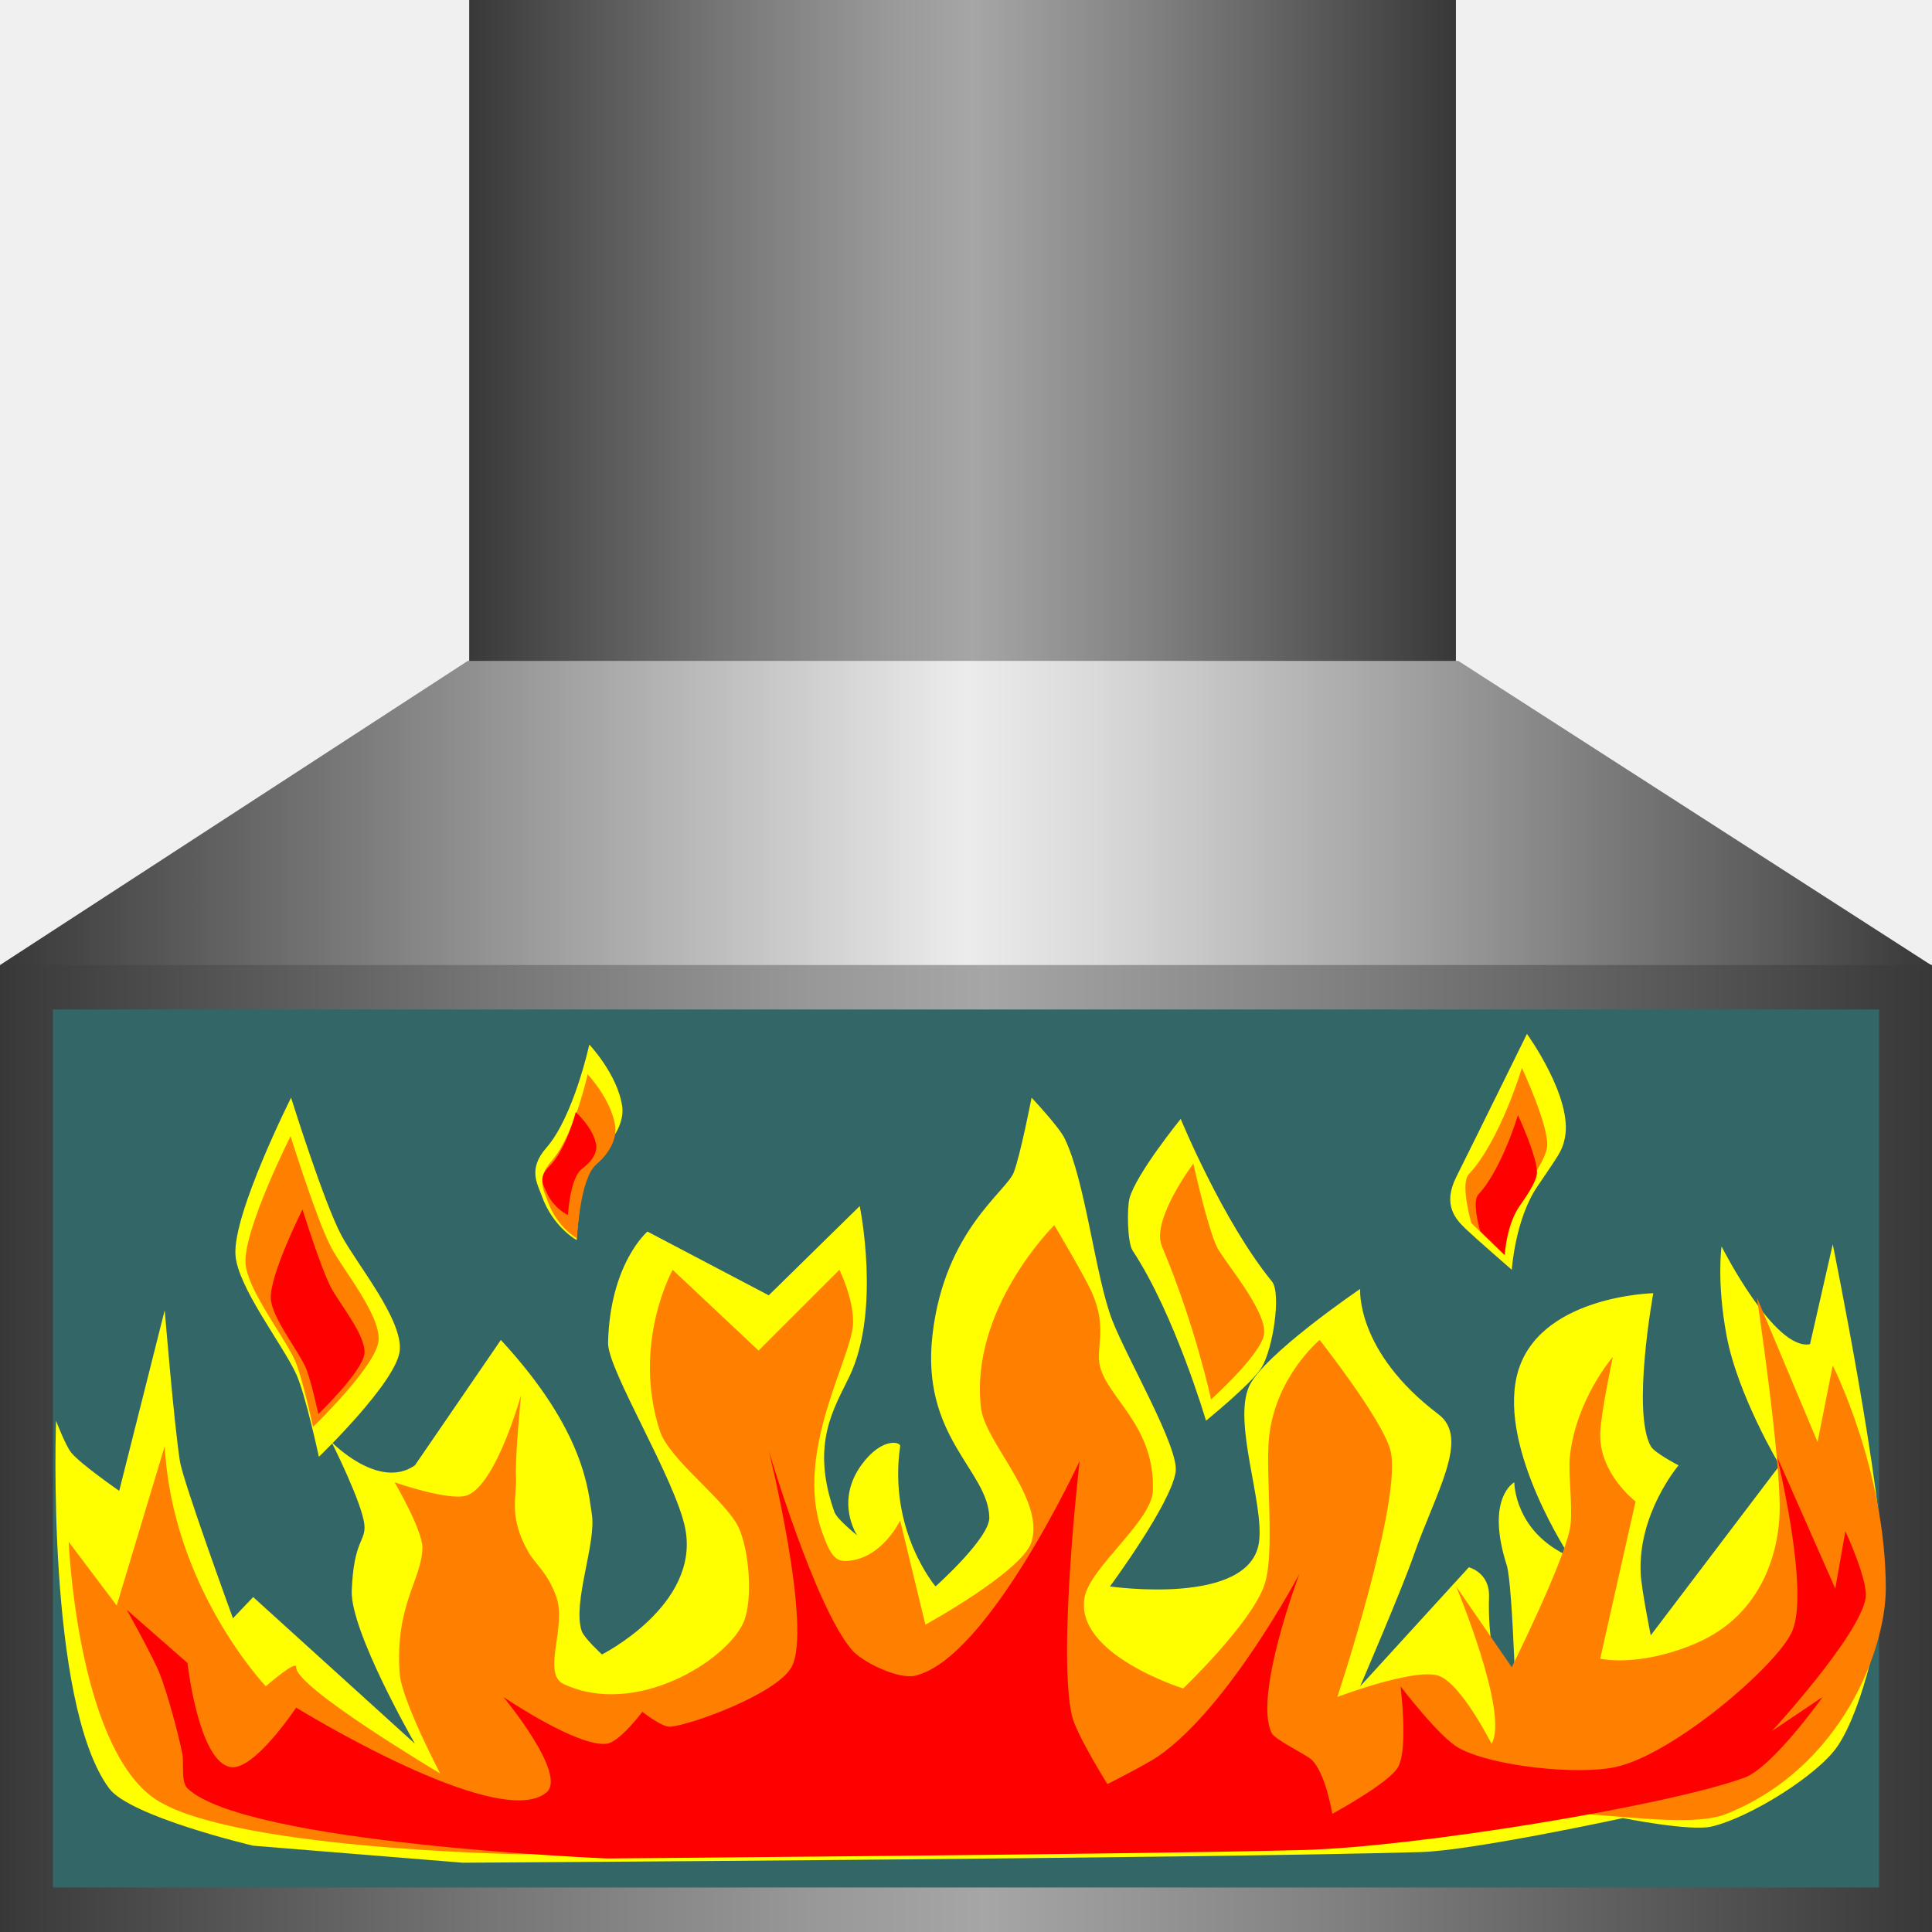
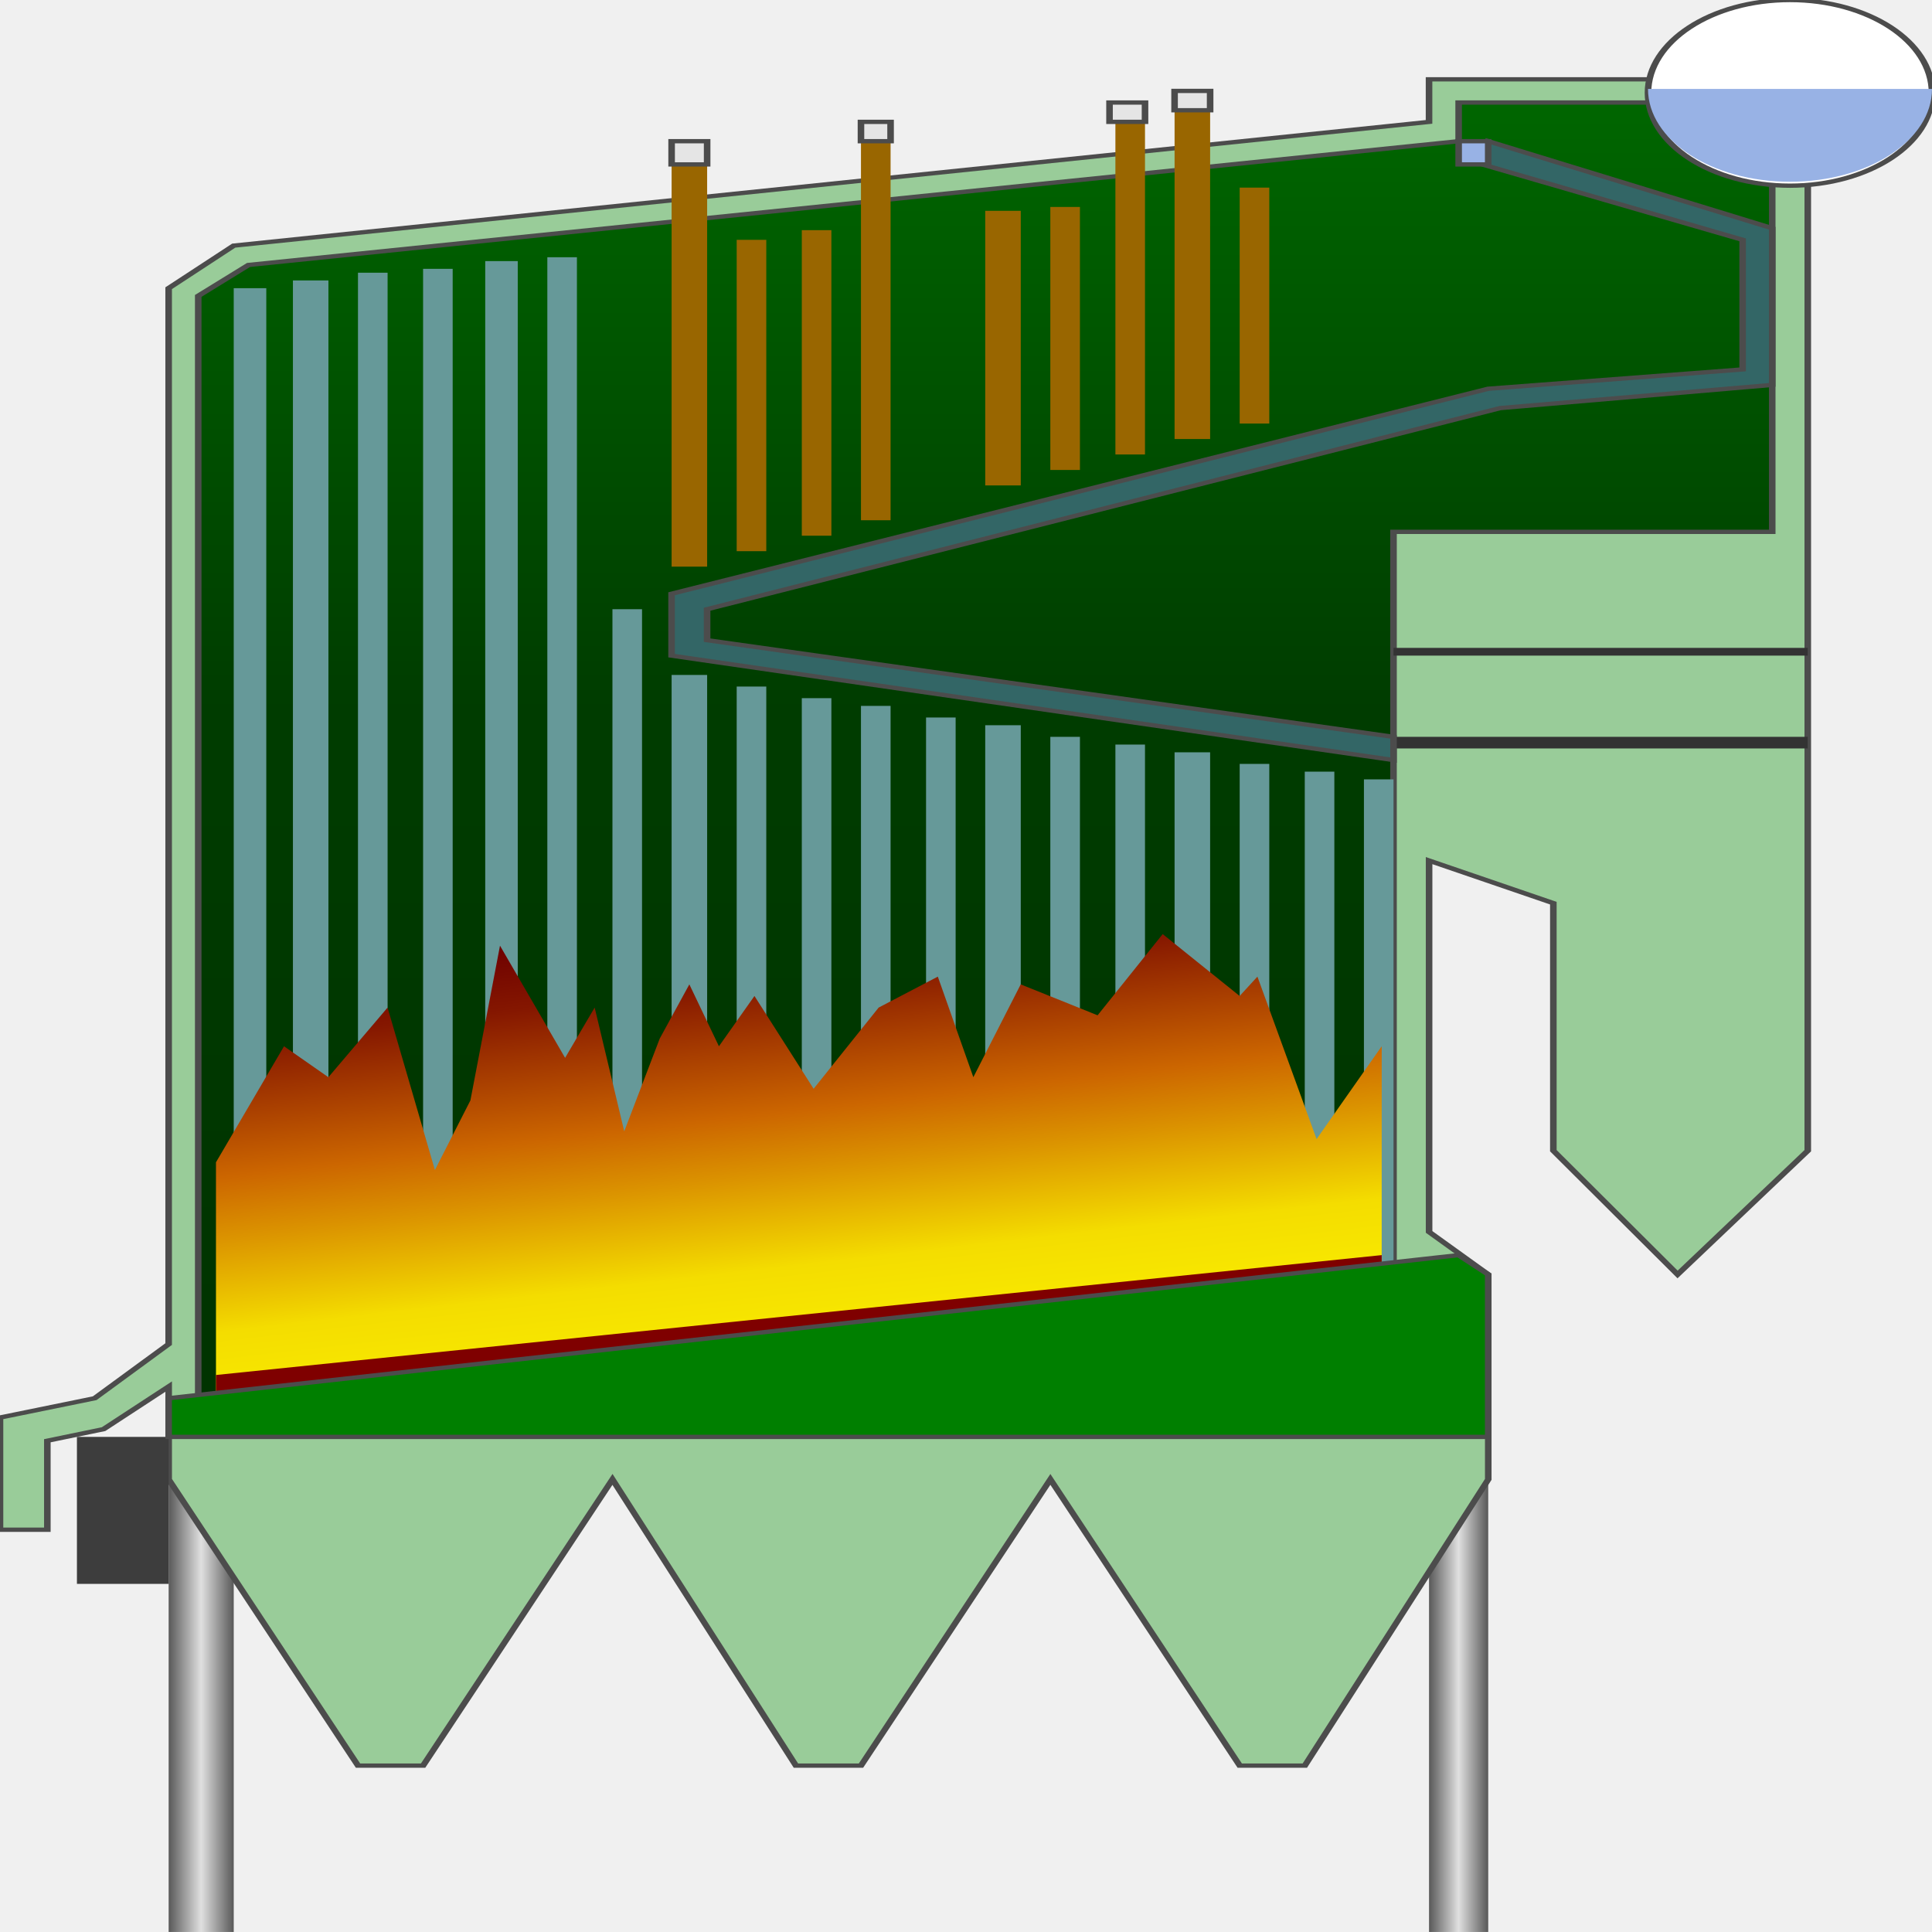
- <svg xmlns="http://www.w3.org/2000/svg" version="1.1" width="64px" height="64px" viewBox="0 0 94.594 112.5" enable-background="new 0 0 94.594 112.5" preserveAspectRatio="none">
-   <g id="Group_BoilerBody">
-     <linearGradient id="SVGID_1_" gradientUnits="userSpaceOnUse" x1="0" y1="77.125" x2="94.594" y2="77.125">
-       <stop offset="0" style="stop-color:#383838" />
-       <stop offset="0.01" style="stop-color:#3B3B3B" />
-       <stop offset="0.25" style="stop-color:#757575" />
-       <stop offset="0.42" style="stop-color:#989898" />
-       <stop offset="0.51" style="stop-color:#A6A6A6" />
-       <stop offset="0.69" style="stop-color:#818181" />
-       <stop offset="1" style="stop-color:#383838" />
+ <svg xmlns="http://www.w3.org/2000/svg" version="1.1" width="64px" height="64px" viewBox="0 0 73.533 112.5" enable-background="new 0 0 73.533 112.5" preserveAspectRatio="none">
+   <g id="Group_Stand">
+     <linearGradient id="SVGID_1_" gradientUnits="userSpaceOnUse" x1="6.419" y1="98.084" x2="8.896" y2="98.084">
+       <stop offset="0" style="stop-color:#595959" />
+       <stop offset="0.5" style="stop-color:#E0E0E0" />
+       <stop offset="1" style="stop-color:#595959" />
    </linearGradient>
-     <path fill="url(#SVGID_1_)" d="M0,112.5V56.197c0,0,35.829-14.447,47.848-14.447c11.631,0,46.746,14.447,46.746,14.447V112.5H0" />
-     <linearGradient id="SVGID_2_" gradientUnits="userSpaceOnUse" x1="22.973" y1="20.875" x2="71.283" y2="20.875">
-       <stop offset="0" style="stop-color:#383838" />
-       <stop offset="0.01" style="stop-color:#3B3B3B" />
-       <stop offset="0.25" style="stop-color:#757575" />
-       <stop offset="0.42" style="stop-color:#989898" />
-       <stop offset="0.51" style="stop-color:#A6A6A6" />
-       <stop offset="0.69" style="stop-color:#818181" />
-       <stop offset="1" style="stop-color:#383838" />
+     <path fill="url(#SVGID_1_)" d="M6.419,83.67h2.477v28.828H6.419V83.67z" />
+     <linearGradient id="SVGID_2_" gradientUnits="userSpaceOnUse" x1="54.39" y1="98.084" x2="56.642" y2="98.084">
+       <stop offset="0" style="stop-color:#595959" />
+       <stop offset="0.5" style="stop-color:#E0E0E0" />
+       <stop offset="1" style="stop-color:#595959" />
    </linearGradient>
-     <path fill="url(#SVGID_2_)" d="M22.973,41.75V0h48.311v41.75H22.973z" />
-     <linearGradient id="SVGID_3_" gradientUnits="userSpaceOnUse" x1="0" y1="47.339" x2="94.549" y2="47.339">
-       <stop offset="0" style="stop-color:#383838" />
-       <stop offset="0.5" style="stop-color:#ECECEC" />
-       <stop offset="0.57" style="stop-color:#D9D9D9" />
-       <stop offset="0.71" style="stop-color:#A8A8A8" />
-       <stop offset="0.92" style="stop-color:#5A5A5A" />
-       <stop offset="1" style="stop-color:#383838" />
+     <path fill="url(#SVGID_2_)" d="M54.39,83.67h2.252v28.828H54.39V83.67z" />
+   </g>
+   <g id="Group_Generator_Vessel">
+     <path fill="#99CC99" stroke="#4C4C4C" stroke-width="0.25" d="M68.804,4.619H54.39v2.478L8.896,14.303l-2.477,2.479v61.484   l-2.815,3.152L0,82.544v6.532h1.802v-5.182l2.14-0.676l2.478-2.478v5.405l7.206,16.666h2.478l7.207-16.666l6.982,16.666h2.477   l7.208-16.666l7.207,16.666h2.478l6.981-16.666V74.211l-2.252-2.477V50.113l4.729,2.478v14.414l4.729,7.207l4.955-7.207V4.619z" />
+   </g>
+   <g id="Group_Generator_Inner_Part">
+     <linearGradient id="SVGID_3_" gradientUnits="userSpaceOnUse" x1="37.498" y1="81.418" x2="37.498" y2="5.97">
+       <stop offset="0" style="stop-color:#003300" />
+       <stop offset="0.53" style="stop-color:#003C00" />
+       <stop offset="1" style="stop-color:#006600" />
    </linearGradient>
-     <path fill="url(#SVGID_3_)" d="M0,56.194l22.902-17.709h48.5l23.146,17.709H0z" />
+     <path fill="url(#SVGID_3_)" stroke="#4C4C4C" stroke-width="0.25" d="M7.545,81.418l45.493-7.207V30.969h14.414V5.97H55.517v2.252   L9.459,15.429l-1.914,1.802V81.418z" />
+     <path fill="#333333" d="M53.038,42.906h15.766v0.676H53.038V42.906z" />
+     <path fill="#333333" d="M53.038,37.726h15.766v0.45H53.038V37.726z" />
  </g>
-   <g id="Group_CombustionChamber">
-     <path fill="#336666" d="M2.59,58.783h89.414v51.126H2.59V58.783z" />
+   <g id="Group_Blue_Pipes">
+     <path fill="#669999" d="M8.896,16.781h1.239v65.763H8.896V16.781z" />
+     <path fill="#669999" d="M11.149,16.33H12.5v66.214h-1.351V16.33z" />
+     <path fill="#669999" d="M13.625,15.88h1.127v66.664h-1.127V15.88z" />
+     <path fill="#669999" d="M16.103,15.654h1.126v66.89h-1.126V15.654z" />
+     <path fill="#669999" d="M18.468,15.204h1.238v67.34h-1.238V15.204z" />
+     <path fill="#669999" d="M20.832,14.979h1.126v67.565h-1.126V14.979z" />
+     <path fill="#669999" d="M23.31,35.474h1.126v47.07H23.31V35.474z" />
+     <path fill="#669999" d="M25.562,39.302h1.352v43.242h-1.352V39.302z" />
+     <path fill="#669999" d="M28.039,39.978h1.126v42.566h-1.126V39.978z" />
+     <path fill="#669999" d="M30.517,40.654h1.126v41.89h-1.126V40.654z" />
+     <path fill="#669999" d="M32.769,41.104h1.127v41.44h-1.127V41.104z" />
+     <path fill="#669999" d="M35.246,41.78h1.126v40.764h-1.126V41.78z" />
+     <path fill="#669999" d="M37.498,42.23h1.353v40.313h-1.353V42.23z" />
+     <path fill="#669999" d="M39.976,42.906h1.127v39.638h-1.127V42.906z" />
+     <path fill="#669999" d="M42.453,43.356h1.126v39.188h-1.126V43.356z" />
+     <path fill="#669999" d="M44.705,43.807h1.353v38.737h-1.353V43.807z" />
+     <path fill="#669999" d="M47.183,44.482h1.127v38.062h-1.127V44.482z" />
+     <path fill="#669999" d="M49.66,44.933h1.126v37.611H49.66V44.933z" />
+     <path fill="#669999" d="M51.912,45.383h1.126v37.161h-1.126V45.383z" />
+   </g>
+   <g id="Group_Supply">
+     <path fill="#336666" stroke="#4C4C4C" stroke-width="0.25" d="M56.417,9.574l9.909,4.392v7.545l-9.685,1.126L25.561,34.574v3.604   l27.477,6.081v-1.352l-26.125-5.63v-1.802l30.18-11.711l10.359-1.351V13.29L56.642,8.222L56.417,9.574z" />
+   </g>
+   <g id="Group_Brown_Pipe">
+     <path fill="#996600" d="M25.562,9.461h1.352v23.535h-1.352V9.461z" />
+     <path fill="#996600" d="M28.039,13.965h1.126v18.13h-1.126V13.965z" />
+     <path fill="#996600" d="M30.517,13.402h1.126v17.792h-1.126V13.402z" />
+     <path fill="#996600" d="M32.769,8.222h1.127v22.072h-1.127V8.222z" />
+     <path fill="#996600" d="M37.498,12.276h1.353v15.99h-1.353V12.276z" />
+     <path fill="#996600" d="M39.976,12.051h1.127v15.315h-1.127V12.051z" />
+     <path fill="#996600" d="M42.453,6.983h1.126v19.481h-1.126V6.983z" />
+     <path fill="#996600" d="M44.705,6.42h1.353v19.144h-1.353V6.42z" />
+     <path fill="#996600" d="M47.183,10.925h1.127v13.738h-1.127V10.925z" />
+   </g>
+   <g id="Group_Steam_Control">
+     <path fill="#3D3D3D" d="M2.928,83.67h3.491v8.559H2.928V83.67z" />
+   </g>
+   <g id="Group_Steam_Exhaust">
+     <path fill="#E5E5E5" stroke="#4C4C4C" stroke-width="0.25" d="M25.562,9.574h1.352V8.222h-1.352V9.574z" />
+     <path fill="#E5E5E5" stroke="#4C4C4C" stroke-width="0.25" d="M32.769,8.222h1.127V7.096h-1.127V8.222z" />
+     <path fill="#E5E5E5" stroke="#4C4C4C" stroke-width="0.25" d="M42.229,7.096h1.351V5.97h-1.351V7.096z" />
+     <path fill="#E5E5E5" stroke="#4C4C4C" stroke-width="0.25" d="M44.705,6.42h1.353V5.294h-1.353V6.42z" />
+     <path fill="#98B2E5" stroke="#4C4C4C" stroke-width="0.25" d="M55.517,9.574h1.125V8.222h-1.125V9.574z" />
  </g>
  <g id="Group_Fire">
-     <path fill="#FFFF00" d="M12.396,92.997l-0.99,1.237c0,0-2.438-7.941-2.598-9.156c-0.288-2.186-0.743-8.785-0.743-8.785   L5.837,86.811c0,0-1.896-1.558-2.351-2.228c-0.281-0.413-0.742-1.856-0.742-1.856s-0.495,16.432,2.598,21.408   c1.03,1.656,7.054,3.34,7.054,3.34l10.27,0.991c0,0,35.905-0.248,46.897-0.62c2.524-0.084,9.9-1.979,9.9-1.979   s3.279,0.783,4.331,0.495c1.873-0.515,5.236-3.008,6.188-4.702c1.241-2.212,2.228-7.362,2.228-9.898   c0-4.865-2.475-19.305-2.475-19.305l-1.114,5.815c-1.74,0.409-4.33-5.691-4.33-5.691s-0.249,2.047,0.246,5.198   c0.545,3.475,2.6,7.547,2.6,7.547l-6.313,9.899c0,0-0.456-2.683-0.493-3.589c-0.147-3.516,1.856-6.311,1.856-6.311   s-1.176-0.714-1.363-1.113c-0.938-2.021,0.124-8.909,0.124-8.909s-5.753,0.147-6.683,4.825c-0.858,4.331,2.599,10.519,2.599,10.519   c-2.728-1.43-2.721-4.331-2.721-4.331s-1.426,0.888-0.371,4.826c0.313,1.172,0.493,9.775,0.493,9.775s-1.489-3.634-1.359-7.92   c0.042-1.445-0.99-1.733-0.99-1.733l-5.319,6.931c0,0,2.035-5.634,2.596-7.548c1.101-3.763,2.794-6.889,1.238-8.291   c-4.075-3.67-3.834-7.302-3.834-7.302s-4.764,3.846-5.445,5.693c-0.786,2.122,0.74,6.786,0.493,9.033   c-0.416,3.788-7.299,2.598-7.299,2.598s3.005-4.84,3.217-6.681c0.163-1.418-2.369-6.574-3.094-8.787   c-0.852-2.588-1.31-8.124-2.352-10.641c-0.271-0.659-1.609-2.352-1.609-2.352s-0.534,3.277-0.865,4.331   c-0.358,1.142-3.381,3.373-3.983,9.438c-0.595,5.997,2.715,7.914,2.779,10.67c0.028,1.202-2.633,4.021-2.633,4.021   s-2.333-3.251-1.732-8.166c0.03-0.247-0.875-0.545-1.872,1.052c-1.354,2.172-0.232,4.145-0.232,4.145s-0.987-0.939-1.114-1.36   c-1.195-3.999,0.005-6.073,0.743-7.92c1.542-3.861,0.495-9.899,0.495-9.899l-4.455,5.197L31.7,71.714c0,0-1.836,1.852-1.928,6.476   c-0.031,1.578,3.335,8.011,3.784,10.848c0.702,4.441-4.084,7.301-4.084,7.301s-0.875-0.956-0.99-1.361   c-0.469-1.64,0.724-5.115,0.495-6.805c-0.179-1.321-0.304-4.81-4.454-10.147l-4.208,7.301c-1.777,1.471-4.083-1.36-4.083-1.36   s1.506,3.558,1.609,4.825c0.079,0.969-0.523,0.867-0.619,3.836c-0.077,2.356,3.094,8.909,3.094,8.909L12.396,92.997z" />
-     <path fill="#FF7F00" d="M14.5,97.08c0.026-0.464-1.485,1.114-1.485,1.114s-4.577-5.726-4.95-13.982l-2.351,9.279L3.363,89.78   c0,0,0.404,11.57,4.083,14.85c3.407,3.034,17.942,3.34,17.942,3.34l36.505-0.495l9.651-0.865c0,0,0.122-0.634,4.702-0.991   c2.064-0.16,6.419,0.895,8.29,0c5.673-2.709,7.795-9.623,7.795-13.115c0-6.901-2.597-12.993-2.597-12.993l-0.743,4.455l-2.97-8.414   c0,0,1.179,9.361,1.114,12.497c-0.045,2.16-0.774,5.933-4.071,7.626c-2.806,1.441-4.716,0.912-4.716,0.912l1.732-9.157   c0,0-1.777-1.599-1.732-3.959c0.022-1.125,0.619-4.456,0.619-4.456s-1.811,2.477-2.104,5.816c-0.092,1.049,0.179,3.171,0,4.207   c-0.36,2.103-2.845,8.043-2.845,8.043l-2.722-4.702c0,0,2.611,7.417,1.732,9.157c0,0-1.496-3.528-2.6-3.96   c-1.188-0.462-4.949,1.238-4.949,1.238s3.209-11.518,2.6-14.354c-0.384-1.786-3.466-6.435-3.466-6.435s-2.138,2.104-2.473,5.609   c-0.206,2.165,0.318,6.813-0.245,8.699c-0.669,2.242-3.964,5.985-3.964,5.985s-5.354-1.98-4.826-5.321   c0.275-1.736,3.29-4.43,3.342-6.187c0.108-3.817-2.241-5.397-2.6-7.301c-0.195-1.038,0.374-2.194-0.371-4.207   c-0.38-1.025-1.856-3.96-1.856-3.96s-4.16,4.874-3.589,10.642c0.202,2.035,3.123,5.268,2.475,7.796   c-0.44,1.717-5.196,4.825-5.196,4.825l-1.238-6.063c0,0-0.885,2.232-2.599,2.351c-0.532,0.037-0.805-0.255-1.237-1.732   c-1.352-4.632,1.466-10.079,1.53-12.074c0.045-1.43-0.666-3.146-0.666-3.146l-3.959,4.702l-4.207-4.702c0,0-2.02,4.336-0.619,9.404   c0.451,1.631,3.197,4.004,3.836,5.569c0.526,1.291,0.736,4.264,0.248,5.568c-0.832,2.223-5.259,5.528-8.786,3.589   c-1.114-0.613,0.143-3.312-0.371-5.074c-0.404-1.384-1.043-1.938-1.361-2.598c-1.009-2.096-0.57-3.238-0.619-4.331   c-0.055-1.206,0.248-4.827,0.248-4.827s-1.181,5.091-2.599,5.816c-0.816,0.417-3.589-0.742-3.589-0.742s1.384,2.819,1.361,3.836   c-0.042,1.847-1.352,3.325-1.114,7.3c0.091,1.534,1.98,5.816,1.98,5.816S14.436,98.237,14.5,97.08z" />
-     <path fill="#FF0000" d="M14.5,99.433c0,0-2.061,3.707-3.217,3.464c-1.569-0.331-2.104-6.063-2.104-6.063l-2.97-3.093   c0,0,1.29,2.751,1.609,3.711c0.381,1.147,0.917,3.511,1.113,4.703c0.081,0.492-0.082,1.605,0.247,1.98   c2.839,3.229,20.542,4.083,20.542,4.083s26.746-0.248,34.152-0.495c5.481-0.183,17.691-2.546,21.533-4.207   c1.39-0.603,3.835-4.702,3.835-4.702l-2.476,1.979l0,0c0,0,4.256-5.505,4.579-7.727c0.143-0.996-0.99-3.905-0.99-3.905   l-0.495,3.342l-2.847-7.673c0,0,1.593,7.75,0.743,10.146c-0.696,1.96-5.818,7.196-8.662,7.92c-1.878,0.478-6.057-0.046-7.672-1.114   c-0.956-0.631-2.847-3.588-2.847-3.588s0.387,3.641-0.122,4.702c-0.457,0.95-3.219,2.722-3.219,2.722s-0.336-2.431-1.03-3.166   c-0.288-0.307-1.775-1.146-1.938-1.535c-0.908-2.163,1.36-9.281,1.36-9.281s-3.45,7.793-6.929,10.643   c-0.571,0.466-2.476,1.609-2.476,1.609s-1.523-2.9-1.731-3.96c-0.715-3.645,0.371-14.85,0.371-14.85s-4.469,11.486-8.044,12.497   c-0.827,0.234-2.588-0.791-3.094-1.484c-1.816-2.49-4.083-11.632-4.083-11.632s2.162,10.393,1.114,12.621   c-0.732,1.556-4.899,3.367-5.94,3.467c-0.401,0.036-1.361-0.868-1.361-0.868s-1.107,1.754-1.732,1.856   c-1.42,0.234-5.074-2.722-5.074-2.722s3.168,4.527,2.104,5.568C24.388,106.69,14.5,99.433,14.5,99.433z" />
-     <path fill="#FFFF00" d="M74.02,73.94c0,0-1.689-1.744-2.228-2.35c-0.514-0.578-1.179-1.414-0.492-3.053   c1.368-3.262,3.462-8.333,3.462-8.333s2.262,3.713,1.856,6.064c-0.136,0.776-0.287,0.949-1.36,2.846   C74.179,71.021,74.02,73.94,74.02,73.94z" />
-     <path fill="#FF7F00" d="M73.648,73.076L72.04,71.22c0,0-0.563-2.287-0.124-2.847c1.537-1.95,2.599-6.188,2.599-6.188   s1.331,3.397,1.236,4.578c-0.054,0.677-0.767,1.893-1.114,2.476C73.754,70.727,73.648,73.076,73.648,73.076z" />
-     <path fill="#FF0000" d="M73.674,73.076l-1.202-1.39c0,0-0.423-1.709-0.092-2.127c1.147-1.458,1.941-4.626,1.941-4.626   s0.997,2.539,0.926,3.423c-0.041,0.505-0.573,1.414-0.833,1.851C73.754,71.318,73.674,73.076,73.674,73.076z" />
-     <path fill="#FFFF00" d="M28.235,72.209c0,0-1.162-0.742-1.711-2.579c-0.213-0.712-0.687-1.556,0.229-2.798   c1.332-1.806,2.101-6.007,2.101-6.007s1.379,1.731,1.609,3.587c0.088,0.715-0.193,1.74-1.1,2.661   C28.382,68.069,28.235,72.209,28.235,72.209z" />
-     <path fill="#FF7F00" d="M28.252,72.109c0,0-0.975-0.623-1.435-2.163c-0.179-0.598-0.577-1.306,0.192-2.349   c1.117-1.516,1.763-5.041,1.763-5.041s1.157,1.455,1.349,3.013c0.075,0.6-0.162,1.459-0.922,2.231   C28.375,68.638,28.252,72.109,28.252,72.109z" />
-     <path fill="#FF0000" d="M27.808,70.753c0,0-0.72-0.393-1.06-1.359c-0.132-0.375-0.425-0.819,0.142-1.474   c0.824-0.951,1.301-3.164,1.301-3.164s0.854,0.912,0.996,1.89c0.055,0.377-0.12,0.917-0.68,1.402   C27.898,68.573,27.808,70.753,27.808,70.753z" />
-     <path fill="#FFFF00" d="M15.613,84.83c0,0,3.808-4.356,3.96-6.188c0.15-1.809-2.098-5.026-2.846-6.681   c-0.867-1.917-2.475-8.044-2.475-8.044s-2.861,6.774-2.723,9.158c0.11,1.881,2.287,5.172,2.97,6.929   C14.949,81.158,15.613,84.83,15.613,84.83z" />
-     <path fill="#FF7F00" d="M15.327,83.086c0,0,3.083-3.527,3.206-5.009c0.122-1.465-1.699-4.069-2.304-5.408   c-0.702-1.552-2.003-6.512-2.003-6.512s-2.316,5.485-2.204,7.413c0.089,1.523,1.851,4.187,2.405,5.61   C14.789,80.114,15.327,83.086,15.327,83.086z" />
-     <path fill="#FF0000" d="M15.586,82.34c0,0,2.17-2.483,2.257-3.526c0.084-1.03-1.196-2.864-1.622-3.806   c-0.495-1.093-1.41-4.584-1.41-4.584s-1.631,3.86-1.551,5.218c0.062,1.073,1.303,2.947,1.692,3.949   C15.208,80.247,15.586,82.34,15.586,82.34z" />
-     <path fill="#FFFF00" d="M59.048,82.727c0,0,2.253-2.175,2.721-3.093c0.569-1.123,0.966-4.346,0.51-5.012   c-2.415-3.514-4.469-9.467-4.469-9.467s-2.164,3.166-2.504,4.609c-0.13,0.542-0.118,2.574,0.151,3.062   C57.52,76.542,59.048,82.727,59.048,82.727z" />
-     <path fill="#FF7F00" d="M59.295,81.49c0,0,2.507-2.681,2.599-3.837c0.109-1.384-1.981-4.223-2.313-5.05   c-0.468-1.156-1.152-4.849-1.152-4.849s-2.08,3.293-1.543,4.806C58.526,77.183,59.295,81.49,59.295,81.49z" />
+     <linearGradient id="SVGID_4_" gradientUnits="userSpaceOnUse" x1="32.826" y1="84.903" x2="27.308" y2="53.609">
+       <stop offset="0" style="stop-color:#FFFF00" />
+       <stop offset="0.36" style="stop-color:#F4DD00" />
+       <stop offset="0.53" style="stop-color:#DB9300" />
+       <stop offset="0.64" style="stop-color:#CC6600" />
+       <stop offset="0.88" style="stop-color:#851700" />
+       <stop offset="1" style="stop-color:#6E0000" />
+     </linearGradient>
+     <path fill="url(#SVGID_4_)" d="M8.22,81.418h44.368V60.924l-2.478,5.404l-2.252-9.459l-0.676,1.127l-2.929-3.604l-2.478,4.729   l-2.926-1.801l-1.803,5.404l-1.352-5.855l-2.252,1.802L30.967,63.4l-2.252-5.404l-1.352,2.928l-1.126-3.604l-1.126,3.152   l-1.352,5.404l-1.126-7.207l-1.125,2.93l-2.478-6.532l-1.126,9.009l-1.351,4.055l-1.802-9.46l-2.253,4.055l-1.688-1.802L8.22,67.68   V81.418z" />
+   </g>
+   <g id="Group_Fire_Bottom">
+     <path fill="#7F0000" d="M8.22,81.869v-1.803l44.368-6.981v8.784H8.22z" />
+   </g>
+   <g id="Group_Generator_Inner_Bottom">
+     <path fill="#007F00" stroke="#4C4C4C" stroke-width="0.25" d="M6.419,81.418l49.098-8.333l1.125,1.126v9.459H6.419V81.418z" />
+   </g>
+   <g id="Group_Level_Indicator">
+     <circle fill="#FFFFFF" cx="68.128" cy="5.407" r="5.405" />
+     <circle fill="none" stroke="#4C4C4C" stroke-width="0.25" cx="68.128" cy="5.407" r="5.405" />
+     <path fill="#98B2E5" d="M73.533,5.178c0,2.985-2.42,5.405-5.405,5.405c-2.984,0-5.404-2.42-5.404-5.405" />
  </g>
</svg>
